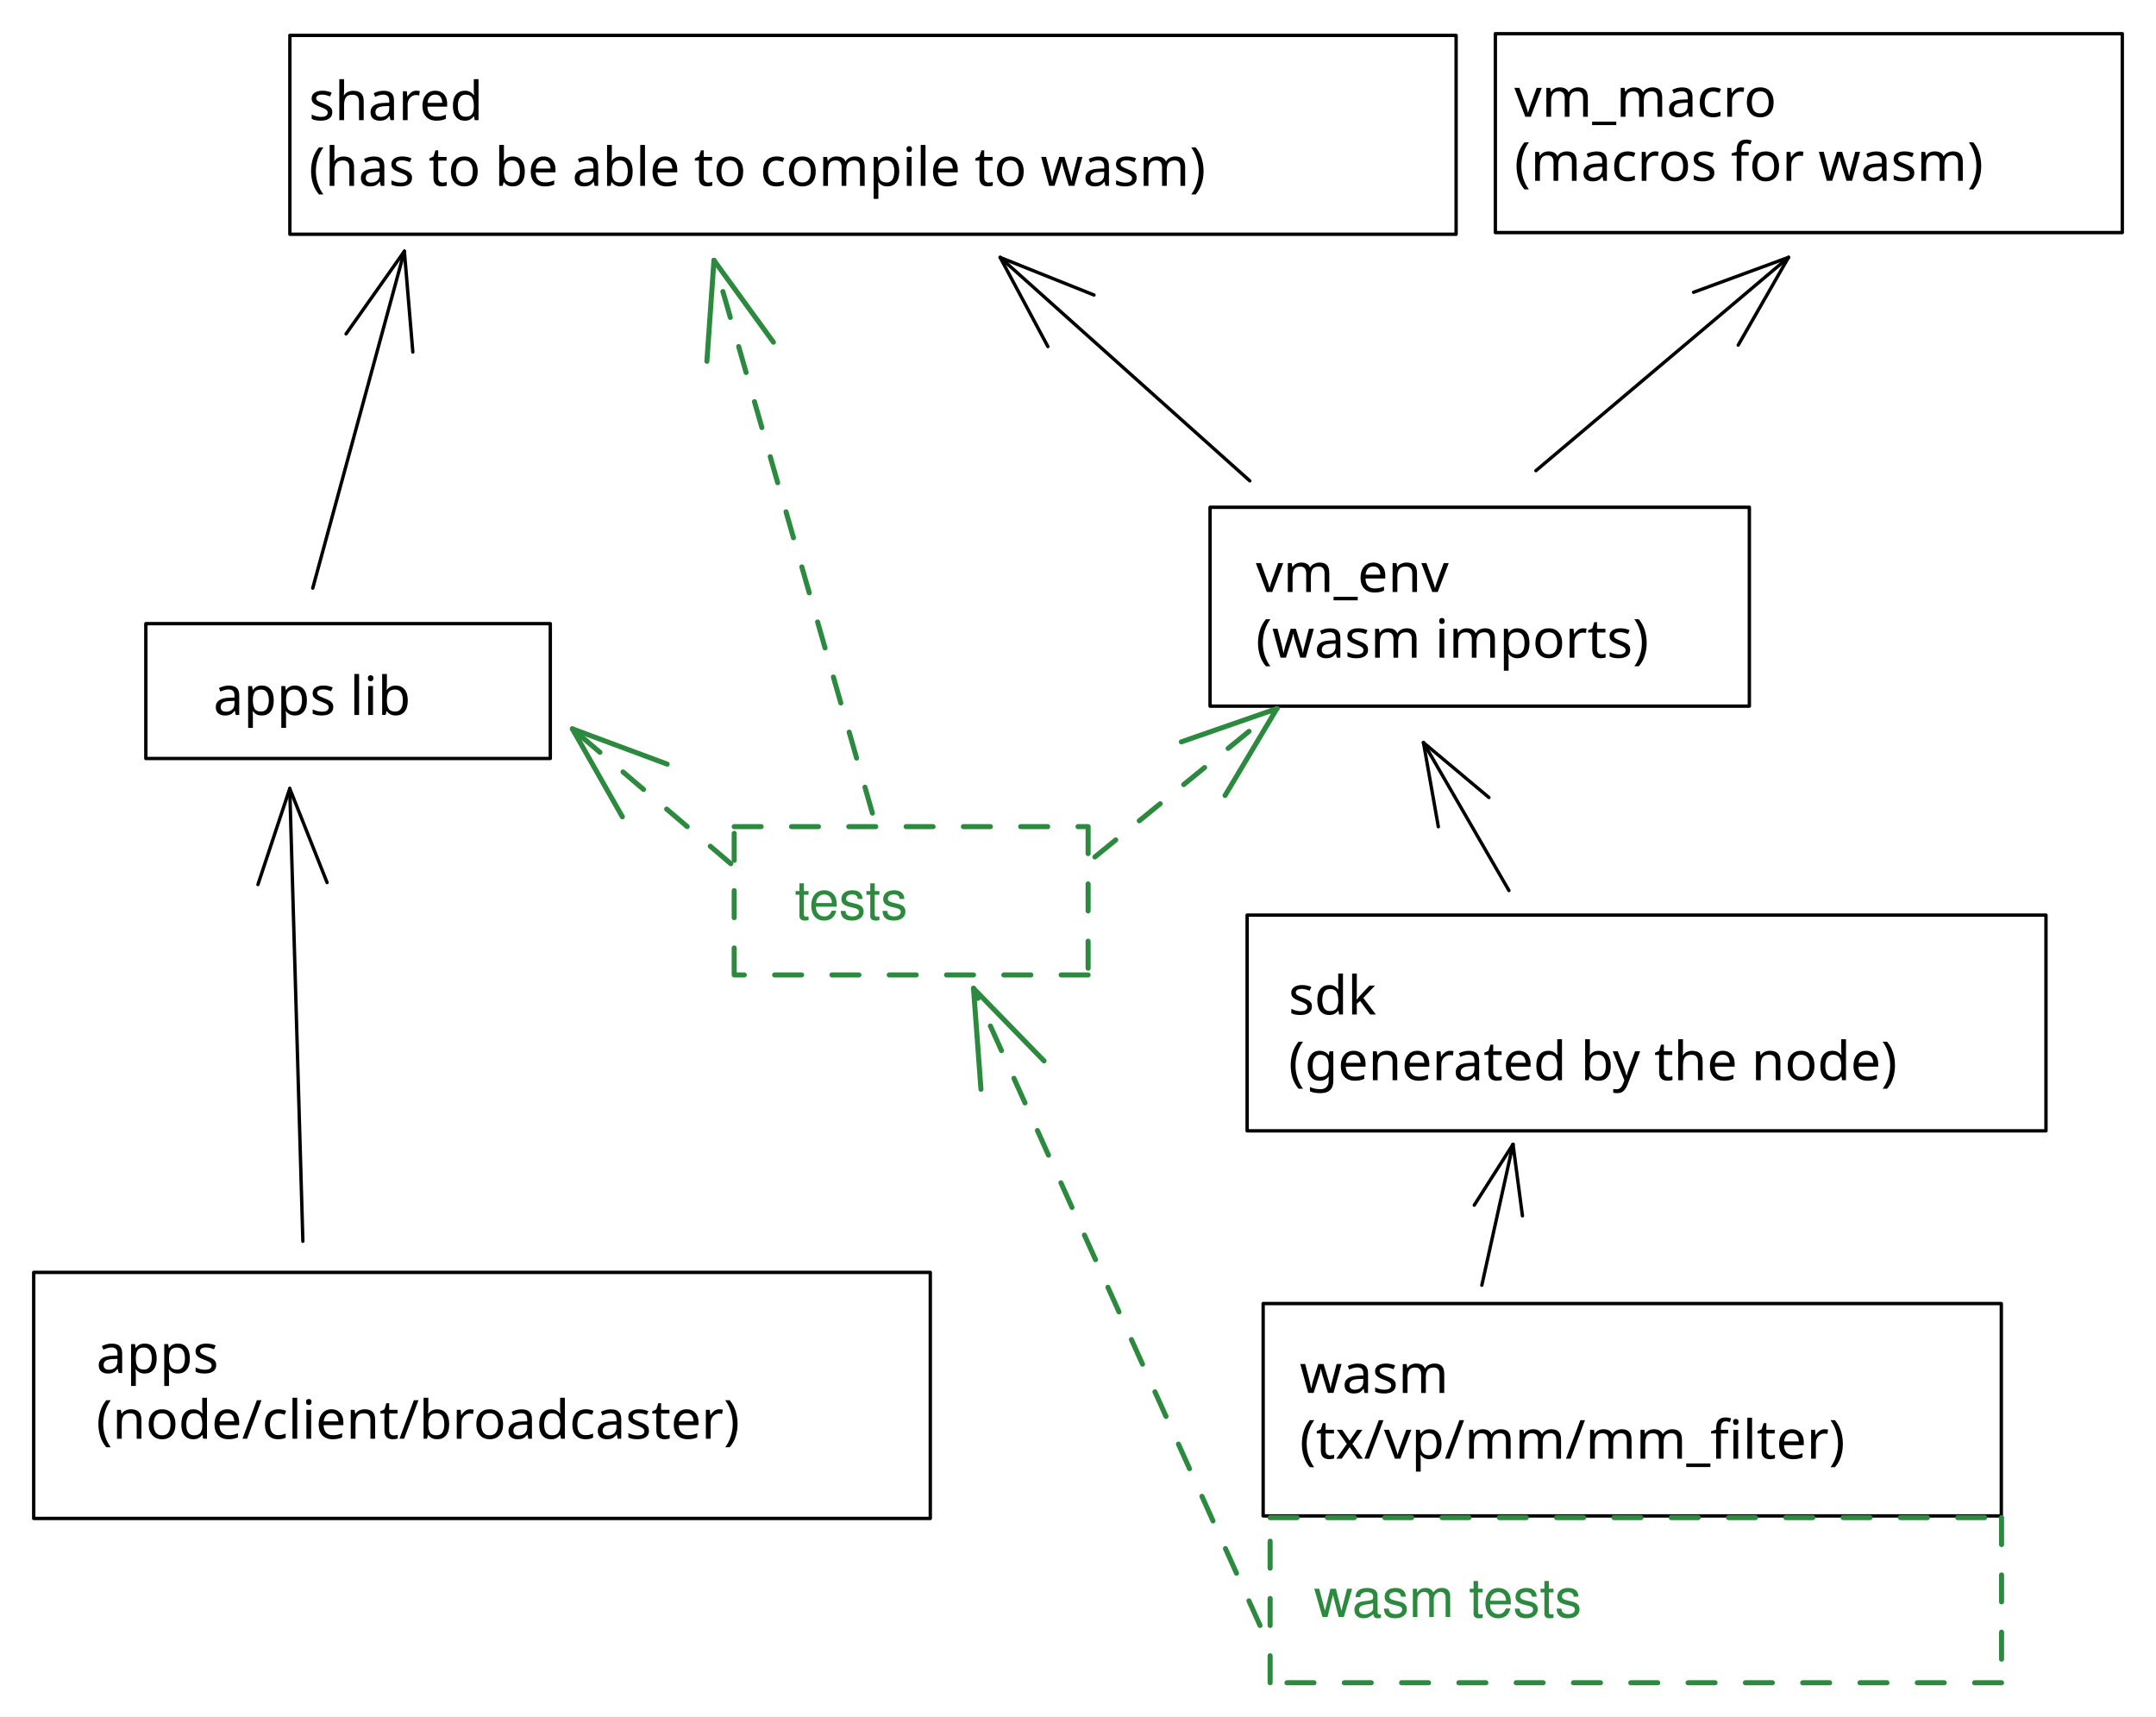
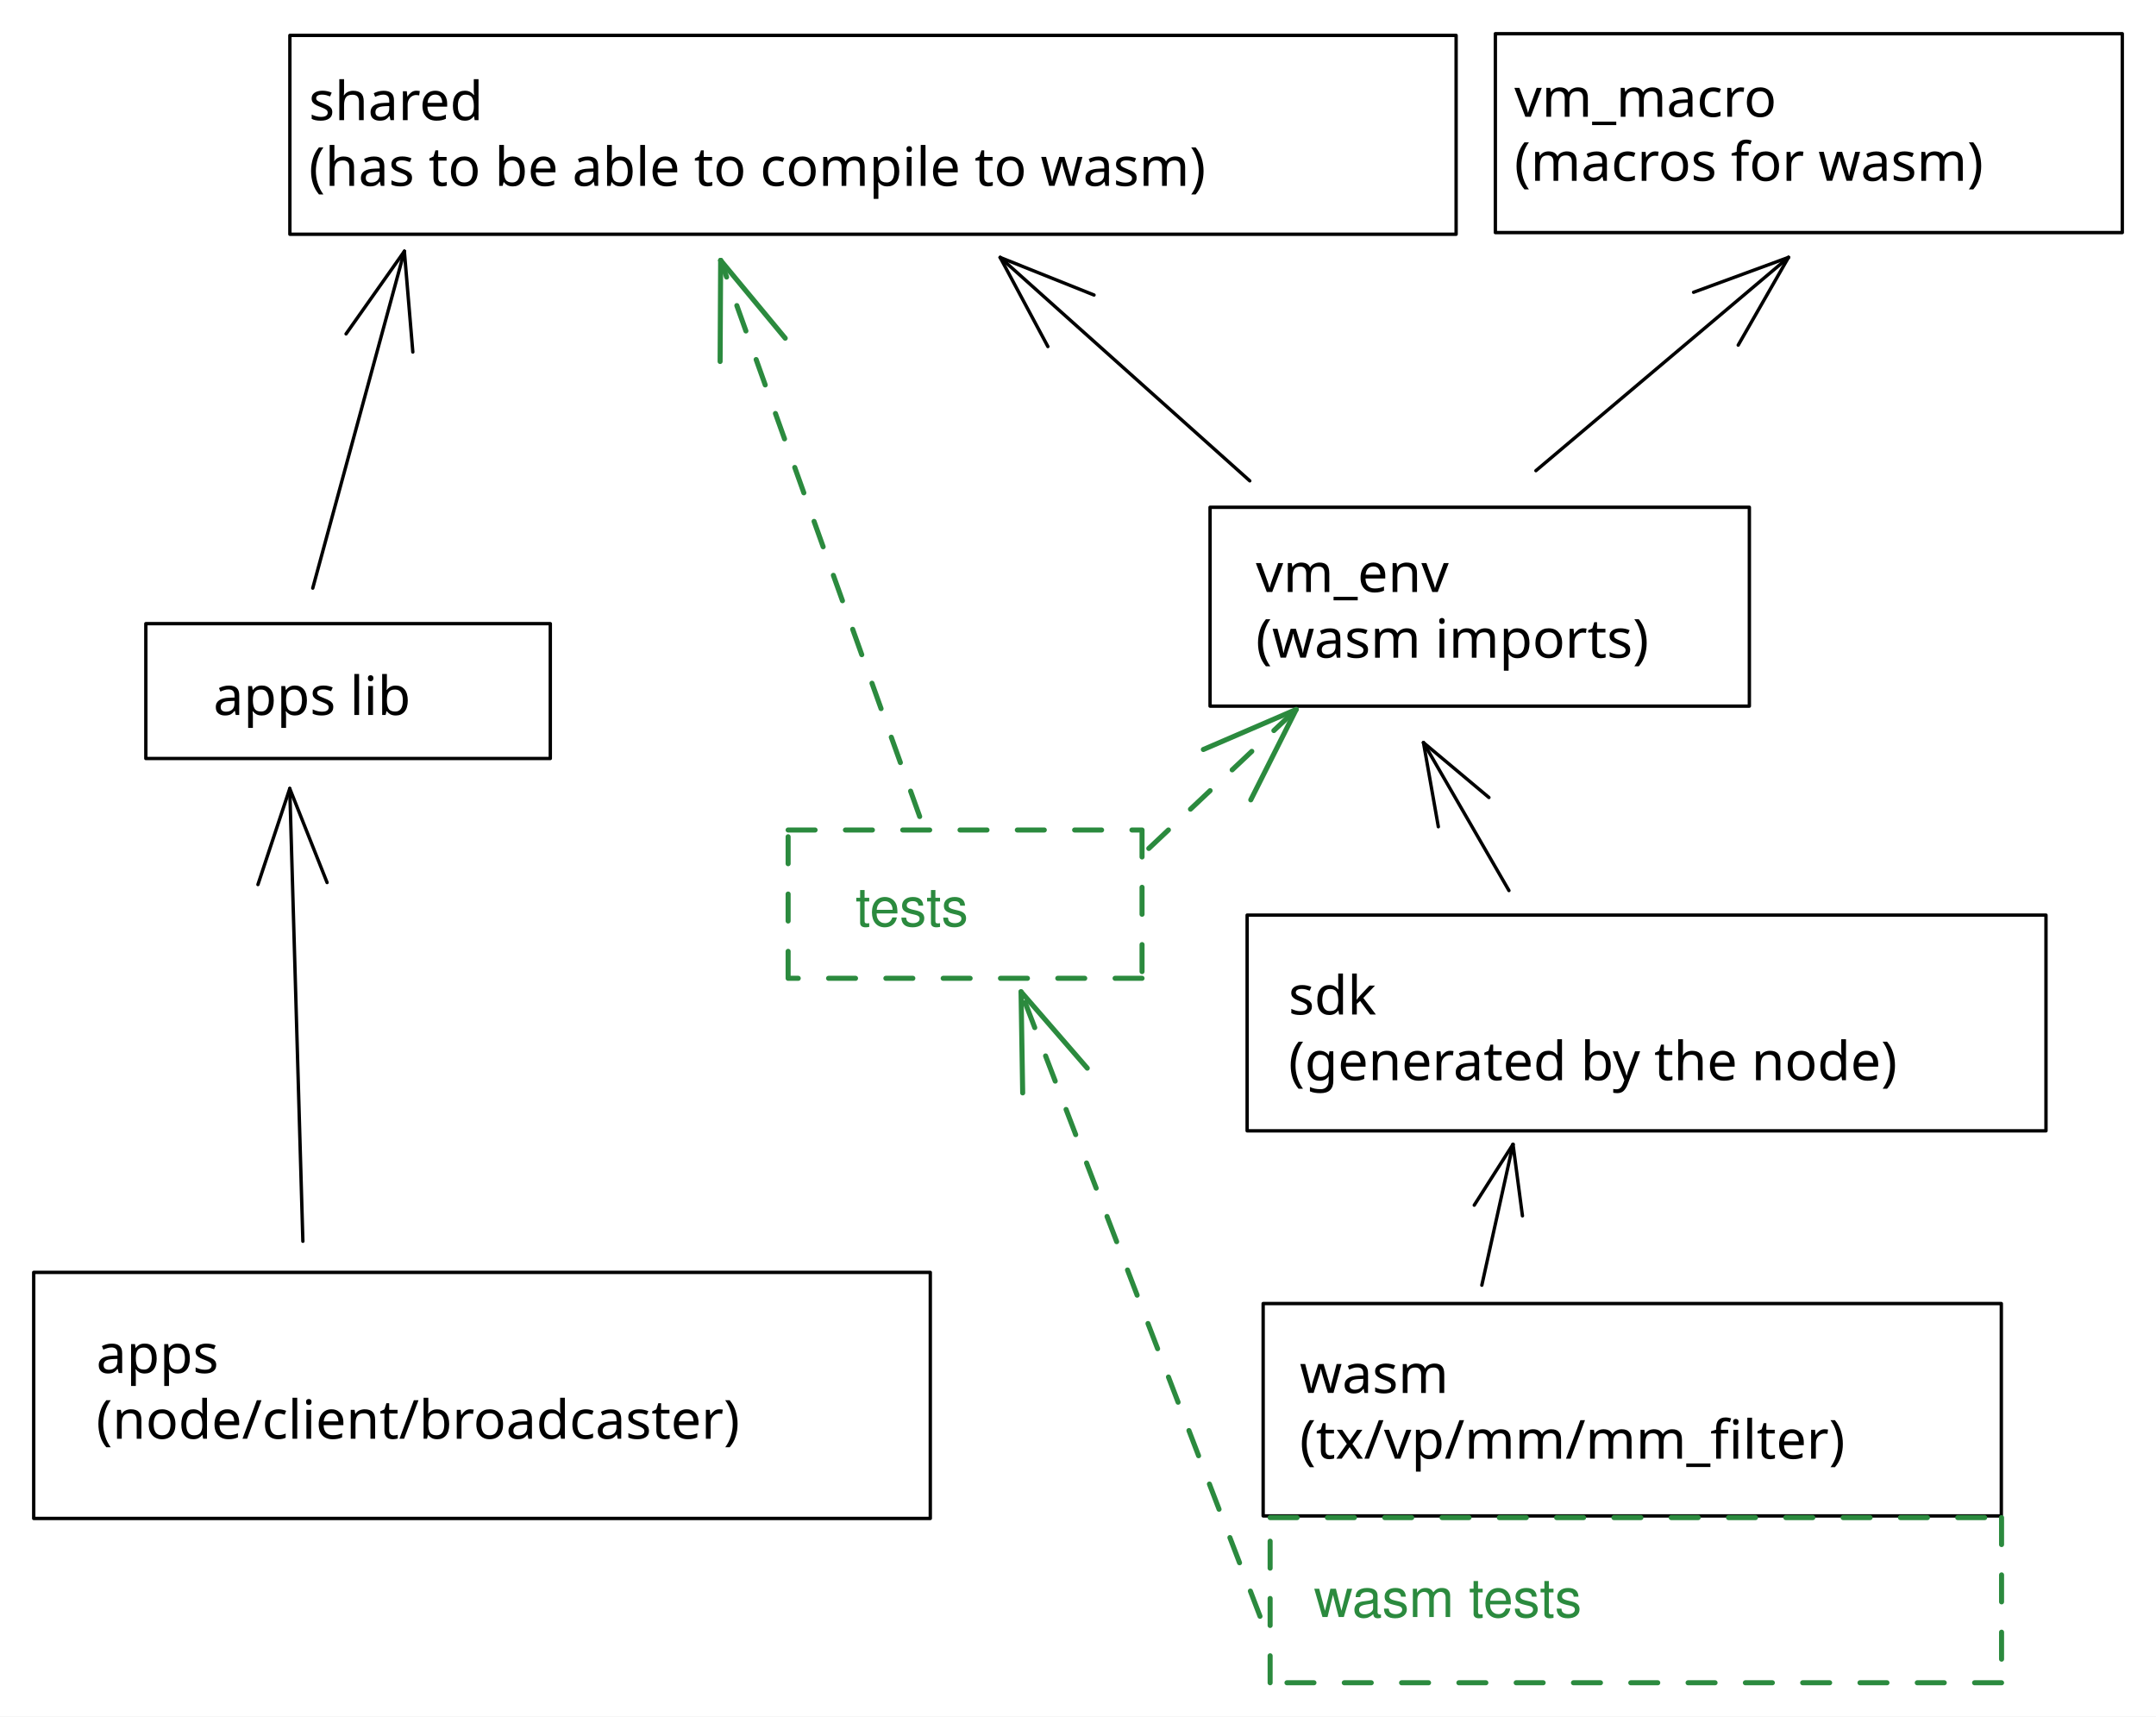
<svg xmlns="http://www.w3.org/2000/svg" version="1.1" viewBox="0 0 639.641 509.25" width="1279.282" height="1018.5">
  <defs>
    <style>
      @font-face {
        font-family: "Virgil";
        src: url("https://excalidraw.com/Virgil.woff2");
      }
      @font-face {
        font-family: "Cascadia";
        src: url("https://excalidraw.com/Cascadia.woff2");
      }
    </style>
  </defs>
  <rect x="0" y="0" width="639.641" height="509.25" fill="#ffffff" />
  <g stroke-linecap="round">
    <g transform="translate(370.7839 142.6577) rotate(0 -37.0308 -33.14084)">
      <path d="M0 0 C-12.34 -11.05, -61.72 -55.23, -74.06 -66.28 M0 0 C-12.34 -11.05, -61.72 -55.23, -74.06 -66.28" stroke="#000000" stroke-width="1" fill="none" />
    </g>
    <g transform="translate(370.7839 142.6577) rotate(0 -37.0308 -33.14084)">
      <path d="M-46.21 -55.13 C-51.92 -57.41, -57.63 -59.7, -74.06 -66.28 M-46.21 -55.13 C-53.65 -58.11, -61.09 -61.09, -74.06 -66.28" stroke="#000000" stroke-width="1" fill="none" />
    </g>
    <g transform="translate(370.7839 142.6577) rotate(0 -37.0308 -33.14084)">
      <path d="M-59.9 -39.84 C-62.8 -45.26, -65.7 -50.67, -74.06 -66.28 M-59.9 -39.84 C-63.68 -46.9, -67.46 -53.96, -74.06 -66.28" stroke="#000000" stroke-width="1" fill="none" />
    </g>
  </g>
  <g transform="translate(382.2825 285.4824) rotate(0 112.5 19.5)">
    <text x="0" y="15.5" font-family="Cascadia, Segoe UI Emoji" font-size="16px" fill="#000000" text-anchor="start" style="white-space: pre;" direction="ltr">sdk</text>
    <text x="0" y="35" font-family="Cascadia, Segoe UI Emoji" font-size="16px" fill="#000000" text-anchor="start" style="white-space: pre;" direction="ltr">(generated by the node) </text>
  </g>
  <g stroke-linecap="round">
    <g transform="translate(89.85557 368.2644) rotate(0 -1.946559 -67.15396)">
      <path d="M0 0 C-0.65 -22.38, -3.24 -111.92, -3.89 -134.31 M0 0 C-0.65 -22.38, -3.24 -111.92, -3.89 -134.31" stroke="#000000" stroke-width="1" fill="none" />
    </g>
    <g transform="translate(89.85557 368.2644) rotate(0 -1.946559 -67.15396)">
      <path d="M7.18 -106.43 C3.6 -115.44, 0.02 -124.45, -3.89 -134.31 M7.18 -106.43 C3.06 -116.8, -1.06 -127.17, -3.89 -134.31" stroke="#000000" stroke-width="1" fill="none" />
    </g>
    <g transform="translate(89.85557 368.2644) rotate(0 -1.946559 -67.15396)">
      <path d="M-13.33 -105.83 C-10.28 -115.03, -7.23 -124.24, -3.89 -134.31 M-13.33 -105.83 C-9.82 -116.43, -6.31 -127.02, -3.89 -134.31" stroke="#000000" stroke-width="1" fill="none" />
    </g>
  </g>
  <g stroke-linecap="round" transform="translate(10 377.5) rotate(0 133 36.5)">
    <path d="M0 0 C85.3 0, 170.6 0, 266 0 M0 0 C73.98 0, 147.95 0, 266 0 M266 0 C266 14.91, 266 29.81, 266 73 M266 0 C266 24.81, 266 49.62, 266 73 M266 73 C170.17 73, 74.34 73, 0 73 M266 73 C179.02 73, 92.03 73, 0 73 M0 73 C0 52.03, 0 31.06, 0 0 M0 73 C0 57.58, 0 42.15, 0 0" stroke="#000000" stroke-width="1" fill="none" />
  </g>
  <g transform="translate(28.55373 391.851) rotate(0 117.5 19.5)">
    <text x="0" y="15.5" font-family="Cascadia, Segoe UI Emoji" font-size="16px" fill="#000000" text-anchor="start" style="white-space: pre;" direction="ltr">apps </text>
    <text x="0" y="35" font-family="Cascadia, Segoe UI Emoji" font-size="16px" fill="#000000" text-anchor="start" style="white-space: pre;" direction="ltr">(node/client/broadcaster)</text>
  </g>
  <g transform="translate(91.64598 20.14904) rotate(0 164 19.5)">
    <text x="0" y="15.5" font-family="Cascadia, Segoe UI Emoji" font-size="16px" fill="#000000" text-anchor="start" style="white-space: pre;" direction="ltr">shared</text>
    <text x="0" y="35" font-family="Cascadia, Segoe UI Emoji" font-size="16px" fill="#000000" text-anchor="start" style="white-space: pre;" direction="ltr">(has to be able to compile to wasm)</text>
  </g>
  <g transform="translate(385.6009 397.7729) rotate(0 94 19.5)">
    <text x="0" y="15.5" font-family="Cascadia, Segoe UI Emoji" font-size="16px" fill="#000000" text-anchor="start" style="white-space: pre;" direction="ltr">wasm</text>
    <text x="0" y="35" font-family="Cascadia, Segoe UI Emoji" font-size="16px" fill="#000000" text-anchor="start" style="white-space: pre;" direction="ltr">(tx/vp/mm/mm_filter)</text>
  </g>
  <g transform="translate(372.5841 160.1389) rotate(0 65.5 19.5)">
    <text x="0" y="15.5" font-family="Cascadia, Segoe UI Emoji" font-size="16px" fill="#000000" text-anchor="start" style="white-space: pre;" direction="ltr">vm_env</text>
    <text x="0" y="35" font-family="Cascadia, Segoe UI Emoji" font-size="16px" fill="#000000" text-anchor="start" style="white-space: pre;" direction="ltr">(wasm imports)</text>
  </g>
  <g stroke-linecap="round">
    <g transform="translate(439.6283 381.3002) rotate(0 4.623018 -20.90299)">
      <path d="M0 0 C1.54 -6.97, 7.71 -34.84, 9.25 -41.81 M0 0 C1.54 -6.97, 7.71 -34.84, 9.25 -41.81" stroke="#000000" stroke-width="1" fill="none" />
    </g>
    <g transform="translate(439.6283 381.3002) rotate(0 4.623018 -20.90299)">
      <path d="M12.05 -20.58 C11.42 -25.37, 10.79 -30.15, 9.25 -41.81 M12.05 -20.58 C11 -28.53, 9.95 -36.48, 9.25 -41.81" stroke="#000000" stroke-width="1" fill="none" />
    </g>
    <g transform="translate(439.6283 381.3002) rotate(0 4.623018 -20.90299)">
      <path d="M-2.25 -23.74 C0.34 -27.82, 2.94 -31.89, 9.25 -41.81 M-2.25 -23.74 C2.06 -30.51, 6.36 -37.27, 9.25 -41.81" stroke="#000000" stroke-width="1" fill="none" />
    </g>
  </g>
  <g stroke-linecap="round">
    <g transform="translate(435.7545 267.5987) rotate(331.6996 -0.7613487 -25.32967)">
      <path d="M0 0 C-0.25 -8.44, -1.27 -42.22, -1.52 -50.66 M0 0 C-0.25 -8.44, -1.27 -42.22, -1.52 -50.66" stroke="#000000" stroke-width="1" fill="none" />
    </g>
    <g transform="translate(435.7545 267.5987) rotate(331.6996 -0.7613487 -25.32967)">
      <path d="M7.86 -27.12 C5.5 -33.04, 3.14 -38.97, -1.52 -50.66 M7.86 -27.12 C4.95 -34.42, 2.04 -41.72, -1.52 -50.66" stroke="#000000" stroke-width="1" fill="none" />
    </g>
    <g transform="translate(435.7545 267.5987) rotate(331.6996 -0.7613487 -25.32967)">
      <path d="M-9.47 -26.6 C-7.47 -32.65, -5.47 -38.71, -1.52 -50.66 M-9.47 -26.6 C-7.01 -34.06, -4.54 -41.52, -1.52 -50.66" stroke="#000000" stroke-width="1" fill="none" />
    </g>
  </g>
  <g transform="translate(63.28531 196.1195) rotate(0 37.5 10)">
    <text x="0" y="16" font-family="Cascadia, Segoe UI Emoji" font-size="16px" fill="#000000" text-anchor="start" style="white-space: pre;" direction="ltr">apps lib</text>
  </g>
  <g stroke-linecap="round">
    <g transform="translate(92.78716 174.4895) rotate(0 13.59146 -49.97147)">
      <path d="M0 0 C4.53 -16.66, 22.65 -83.29, 27.18 -99.94 M0 0 C4.53 -16.66, 22.65 -83.29, 27.18 -99.94" stroke="#000000" stroke-width="1" fill="none" />
    </g>
    <g transform="translate(92.78716 174.4895) rotate(0 13.59146 -49.97147)">
      <path d="M29.69 -70.05 C28.85 -80, 28.02 -89.95, 27.18 -99.94 M29.69 -70.05 C29.11 -76.87, 28.54 -83.69, 27.18 -99.94" stroke="#000000" stroke-width="1" fill="none" />
    </g>
    <g transform="translate(92.78716 174.4895) rotate(0 13.59146 -49.97147)">
      <path d="M9.88 -75.43 C15.64 -83.59, 21.4 -91.75, 27.18 -99.94 M9.88 -75.43 C13.83 -81.03, 17.78 -86.62, 27.18 -99.94" stroke="#000000" stroke-width="1" fill="none" />
    </g>
  </g>
  <g stroke-linecap="round" transform="translate(86 10.5) rotate(0 173 29.5)">
    <path d="M0 0 C78.08 0, 156.15 0, 346 0 M0 0 C73.92 0, 147.85 0, 346 0 M346 0 C346 20.39, 346 40.79, 346 59 M346 0 C346 18.93, 346 37.86, 346 59 M346 59 C217.09 59, 88.19 59, 0 59 M346 59 C215.78 59, 85.56 59, 0 59 M0 59 C0 41.8, 0 24.6, 0 0 M0 59 C0 43.79, 0 28.59, 0 0" stroke="#000000" stroke-width="1" fill="none" />
  </g>
  <g stroke-linecap="round" transform="translate(43.26575 185.0315) rotate(0 60 20)">
    <path d="M0 0 C33.42 0, 66.84 0, 120 0 M0 0 C33.47 0, 66.94 0, 120 0 M120 0 C120 15.73, 120 31.47, 120 40 M120 0 C120 10.12, 120 20.24, 120 40 M120 40 C83.84 40, 47.68 40, 0 40 M120 40 C92.29 40, 64.58 40, 0 40 M0 40 C0 24.58, 0 9.16, 0 0 M0 40 C0 27.62, 0 15.25, 0 0" stroke="#000000" stroke-width="1" fill="none" />
  </g>
  <g stroke-linecap="round" transform="translate(359 150.5) rotate(0 80 29.5)">
    <path d="M0 0 C56.95 0, 113.91 0, 160 0 M0 0 C45.05 0, 90.1 0, 160 0 M160 0 C160 23.18, 160 46.36, 160 59 M160 0 C160 20.16, 160 40.33, 160 59 M160 59 C113.93 59, 67.87 59, 0 59 M160 59 C109.1 59, 58.21 59, 0 59 M0 59 C0 41.17, 0 23.33, 0 0 M0 59 C0 39.04, 0 19.07, 0 0" stroke="#000000" stroke-width="1" fill="none" />
  </g>
  <g stroke-linecap="round" transform="translate(370 271.5) rotate(0 118.5 32)">
    <path d="M0 0 C52.53 0, 105.05 0, 237 0 M0 0 C84.23 0, 168.45 0, 237 0 M237 0 C237 24.73, 237 49.46, 237 64 M237 0 C237 17.01, 237 34.02, 237 64 M237 64 C143.23 64, 49.46 64, 0 64 M237 64 C159.99 64, 82.98 64, 0 64 M0 64 C0 47.84, 0 31.68, 0 0 M0 64 C0 39.41, 0 14.83, 0 0" stroke="#000000" stroke-width="1" fill="none" />
  </g>
  <g stroke-linecap="round" transform="translate(374.7513 386.7486) rotate(0 109.5 31.5)">
    <path d="M0 0 C47.7 0, 95.4 0, 219 0 M0 0 C80.86 0, 161.71 0, 219 0 M219 0 C219 19.5, 219 39, 219 63 M219 0 C219 20.44, 219 40.89, 219 63 M219 63 C164.8 63, 110.61 63, 0 63 M219 63 C166.94 63, 114.88 63, 0 63 M0 63 C0 47.72, 0 32.45, 0 0 M0 63 C0 47.95, 0 32.91, 0 0" stroke="#000000" stroke-width="1" fill="none" />
  </g>
  <g transform="translate(449.2872 19.64904) rotate(0 79.5 19)">
    <text x="0" y="15" font-family="Cascadia, Segoe UI Emoji" font-size="16px" fill="#000000" text-anchor="start" style="white-space: pre;" direction="ltr">vm_macro</text>
    <text x="0" y="34" font-family="Cascadia, Segoe UI Emoji" font-size="16px" fill="#000000" text-anchor="start" style="white-space: pre;" direction="ltr">(macros for wasm)</text>
  </g>
  <g stroke-linecap="round" transform="translate(443.6412 10) rotate(0 93 29.5)">
    <path d="M0 0 C50.14 0, 100.27 0, 186 0 M0 0 C37.6 0, 75.21 0, 186 0 M186 0 C186 16.88, 186 33.75, 186 59 M186 0 C186 18.69, 186 37.37, 186 59 M186 59 C143.03 59, 100.05 59, 0 59 M186 59 C123.49 59, 60.97 59, 0 59 M0 59 C0 44.11, 0 29.22, 0 0 M0 59 C0 39.12, 0 19.24, 0 0" stroke="#000000" stroke-width="1" fill="none" />
  </g>
  <g stroke-linecap="round">
    <g transform="translate(455.672 139.6408) rotate(0 37.4692 -31.64084)">
      <path d="M0 0 C12.49 -10.55, 62.45 -52.73, 74.94 -63.28 M0 0 C12.49 -10.55, 62.45 -52.73, 74.94 -63.28" stroke="#000000" stroke-width="1" fill="none" />
    </g>
    <g transform="translate(455.672 139.6408) rotate(0 37.4692 -31.64084)">
      <path d="M60.02 -37.25 C64.54 -45.14, 69.06 -53.03, 74.94 -63.28 M60.02 -37.25 C63.87 -43.97, 67.72 -50.68, 74.94 -63.28" stroke="#000000" stroke-width="1" fill="none" />
    </g>
    <g transform="translate(455.672 139.6408) rotate(0 37.4692 -31.64084)">
      <path d="M46.78 -52.93 C55.31 -56.07, 63.85 -59.2, 74.94 -63.28 M46.78 -52.93 C54.05 -55.6, 61.31 -58.27, 74.94 -63.28" stroke="#000000" stroke-width="1" fill="none" />
    </g>
  </g>
-   <g stroke-linecap="round" transform="translate(217.8206 245.25) rotate(0 52.5 22)">
+   <g stroke-linecap="round" transform="translate(233.8206 246.25) rotate(0 52.5 22)">
    <path d="M0 0 C39.79 0, 79.59 0, 105 0 M105 0 C105 11.45, 105 22.9, 105 44 M105 44 C68.54 44, 32.09 44, 0 44 M0 44 C0 28.66, 0 13.32, 0 0" stroke="#2b8a3e" stroke-width="1.5" fill="none" stroke-dasharray="8 9" />
  </g>
-   <g transform="translate(235.8206 259.75) rotate(0 17 8.5)">
+   <g transform="translate(253.8206 261.75) rotate(0 17 8.5)">
    <text x="0" y="13" font-family="Helvetica, Segoe UI Emoji" font-size="16px" fill="#2b8a3e" text-anchor="start" style="white-space: pre;" direction="ltr">tests</text>
  </g>
  <g stroke-linecap="round">
-     <g transform="translate(258.8206 241.25) rotate(0 -23.5 -82)">
-       <path d="M0 0 C-7.83 -27.33, -39.17 -136.67, -47 -164" stroke="#2b8a3e" stroke-width="1.5" fill="none" stroke-dasharray="8 9" />
+     <g transform="translate(272.8522 242.25) rotate(0 -29.52347 -82.5)">
+       <path d="M0 0 C-9.84 -27.5, -49.21 -137.5, -59.05 -165" stroke="#2b8a3e" stroke-width="1.5" fill="none" stroke-dasharray="8 9" />
    </g>
-     <g transform="translate(258.8206 241.25) rotate(0 -23.5 -82)">
-       <path d="M-29.37 -139.73 C-35.9 -148.72, -42.44 -157.72, -47 -164" stroke="#2b8a3e" stroke-width="1.5" fill="none" />
+     <g transform="translate(272.8522 242.25) rotate(0 -29.52347 -82.5)">
+       <path d="M-39.89 -141.91 C-46.99 -150.47, -54.09 -159.03, -59.05 -165" stroke="#2b8a3e" stroke-width="1.5" fill="none" />
    </g>
-     <g transform="translate(258.8206 241.25) rotate(0 -23.5 -82)">
-       <path d="M-49.1 -134.07 C-48.32 -145.17, -47.54 -156.26, -47 -164" stroke="#2b8a3e" stroke-width="1.5" fill="none" />
+     <g transform="translate(272.8522 242.25) rotate(0 -29.52347 -82.5)">
+       <path d="M-59.21 -135 C-59.15 -146.12, -59.09 -157.24, -59.05 -165" stroke="#2b8a3e" stroke-width="1.5" fill="none" />
    </g>
  </g>
  <g stroke-linecap="round">
-     <g transform="translate(216.8206 256.25) rotate(0 -23.5 -20)">
-       <path d="M0 0 C-7.83 -6.67, -39.17 -33.33, -47 -40" stroke="#2b8a3e" stroke-width="1.5" fill="none" stroke-dasharray="8 9" />
+     <g transform="translate(340.8206 251.7269) rotate(0 21.86979 -20.61347)">
+       <path d="M0 0 C7.29 -6.87, 36.45 -34.36, 43.74 -41.23" stroke="#2b8a3e" stroke-width="1.5" fill="none" stroke-dasharray="8 9" />
    </g>
-     <g transform="translate(216.8206 256.25) rotate(0 -23.5 -20)">
-       <path d="M-18.88 -29.54 C-27.14 -32.62, -35.4 -35.69, -47 -40" stroke="#2b8a3e" stroke-width="1.5" fill="none" />
+     <g transform="translate(340.8206 251.7269) rotate(0 21.86979 -20.61347)">
+       <path d="M30.26 -14.42 C34.19 -22.23, 38.11 -30.04, 43.74 -41.23" stroke="#2b8a3e" stroke-width="1.5" fill="none" />
    </g>
-     <g transform="translate(216.8206 256.25) rotate(0 -23.5 -20)">
-       <path d="M-32.18 -13.92 C-36.54 -21.58, -40.89 -29.24, -47 -40" stroke="#2b8a3e" stroke-width="1.5" fill="none" />
-     </g>
-   </g>
-   <g stroke-linecap="round">
-     <g transform="translate(324.8206 254.25) rotate(0 27 -22)">
-       <path d="M0 0 C9 -7.33, 45 -36.67, 54 -44" stroke="#2b8a3e" stroke-width="1.5" fill="none" stroke-dasharray="8 9" />
-     </g>
-     <g transform="translate(324.8206 254.25) rotate(0 27 -22)">
-       <path d="M38.63 -18.24 C43.1 -25.74, 47.58 -33.25, 54 -44" stroke="#2b8a3e" stroke-width="1.5" fill="none" />
-     </g>
-     <g transform="translate(324.8206 254.25) rotate(0 27 -22)">
-       <path d="M25.66 -34.15 C33.92 -37.02, 42.17 -39.89, 54 -44" stroke="#2b8a3e" stroke-width="1.5" fill="none" />
+     <g transform="translate(340.8206 251.7269) rotate(0 21.86979 -20.61347)">
+       <path d="M16.19 -29.36 C24.21 -32.82, 32.24 -36.27, 43.74 -41.23" stroke="#2b8a3e" stroke-width="1.5" fill="none" />
    </g>
  </g>
  <g stroke-linecap="round" transform="translate(376.8206 450.25) rotate(0 108.5 24.5)">
    <path d="M0 0 C65.9 0, 131.81 0, 217 0 M217 0 C217 19.29, 217 38.59, 217 49 M217 49 C171.53 49, 126.07 49, 0 49 M0 49 C0 31.08, 0 13.15, 0 0" stroke="#2b8a3e" stroke-width="1.5" fill="none" stroke-dasharray="8 9" />
  </g>
  <g transform="translate(389.8206 466.75) rotate(0 40 8.5)">
    <text x="0" y="13" font-family="Helvetica, Segoe UI Emoji" font-size="16px" fill="#2b8a3e" text-anchor="start" style="white-space: pre;" direction="ltr">wasm tests</text>
  </g>
  <g stroke-linecap="round">
-     <g transform="translate(373.8206 482.25) rotate(0 -42.5 -94.5)">
-       <path d="M0 0 C-14.17 -31.5, -70.83 -157.5, -85 -189" stroke="#2b8a3e" stroke-width="1.5" fill="none" stroke-dasharray="8 9" />
+     <g transform="translate(373.8206 479.5269) rotate(0 -35.45202 -92.63844)">
+       <path d="M0 0 C-11.82 -30.88, -59.09 -154.4, -70.9 -185.28" stroke="#2b8a3e" stroke-width="1.5" fill="none" stroke-dasharray="8 9" />
    </g>
-     <g transform="translate(373.8206 482.25) rotate(0 -42.5 -94.5)">
-       <path d="M-64.08 -167.5 C-70.43 -174.02, -76.78 -180.55, -85 -189" stroke="#2b8a3e" stroke-width="1.5" fill="none" />
+     <g transform="translate(373.8206 479.5269) rotate(0 -35.45202 -92.63844)">
+       <path d="M-51.25 -162.62 C-57.21 -169.49, -63.18 -176.37, -70.9 -185.28" stroke="#2b8a3e" stroke-width="1.5" fill="none" />
    </g>
-     <g transform="translate(373.8206 482.25) rotate(0 -42.5 -94.5)">
-       <path d="M-82.79 -159.08 C-83.46 -168.16, -84.13 -177.24, -85 -189" stroke="#2b8a3e" stroke-width="1.5" fill="none" />
+     <g transform="translate(373.8206 479.5269) rotate(0 -35.45202 -92.63844)">
+       <path d="M-70.41 -155.28 C-70.56 -164.38, -70.71 -173.49, -70.9 -185.28" stroke="#2b8a3e" stroke-width="1.5" fill="none" />
    </g>
  </g>
</svg>
